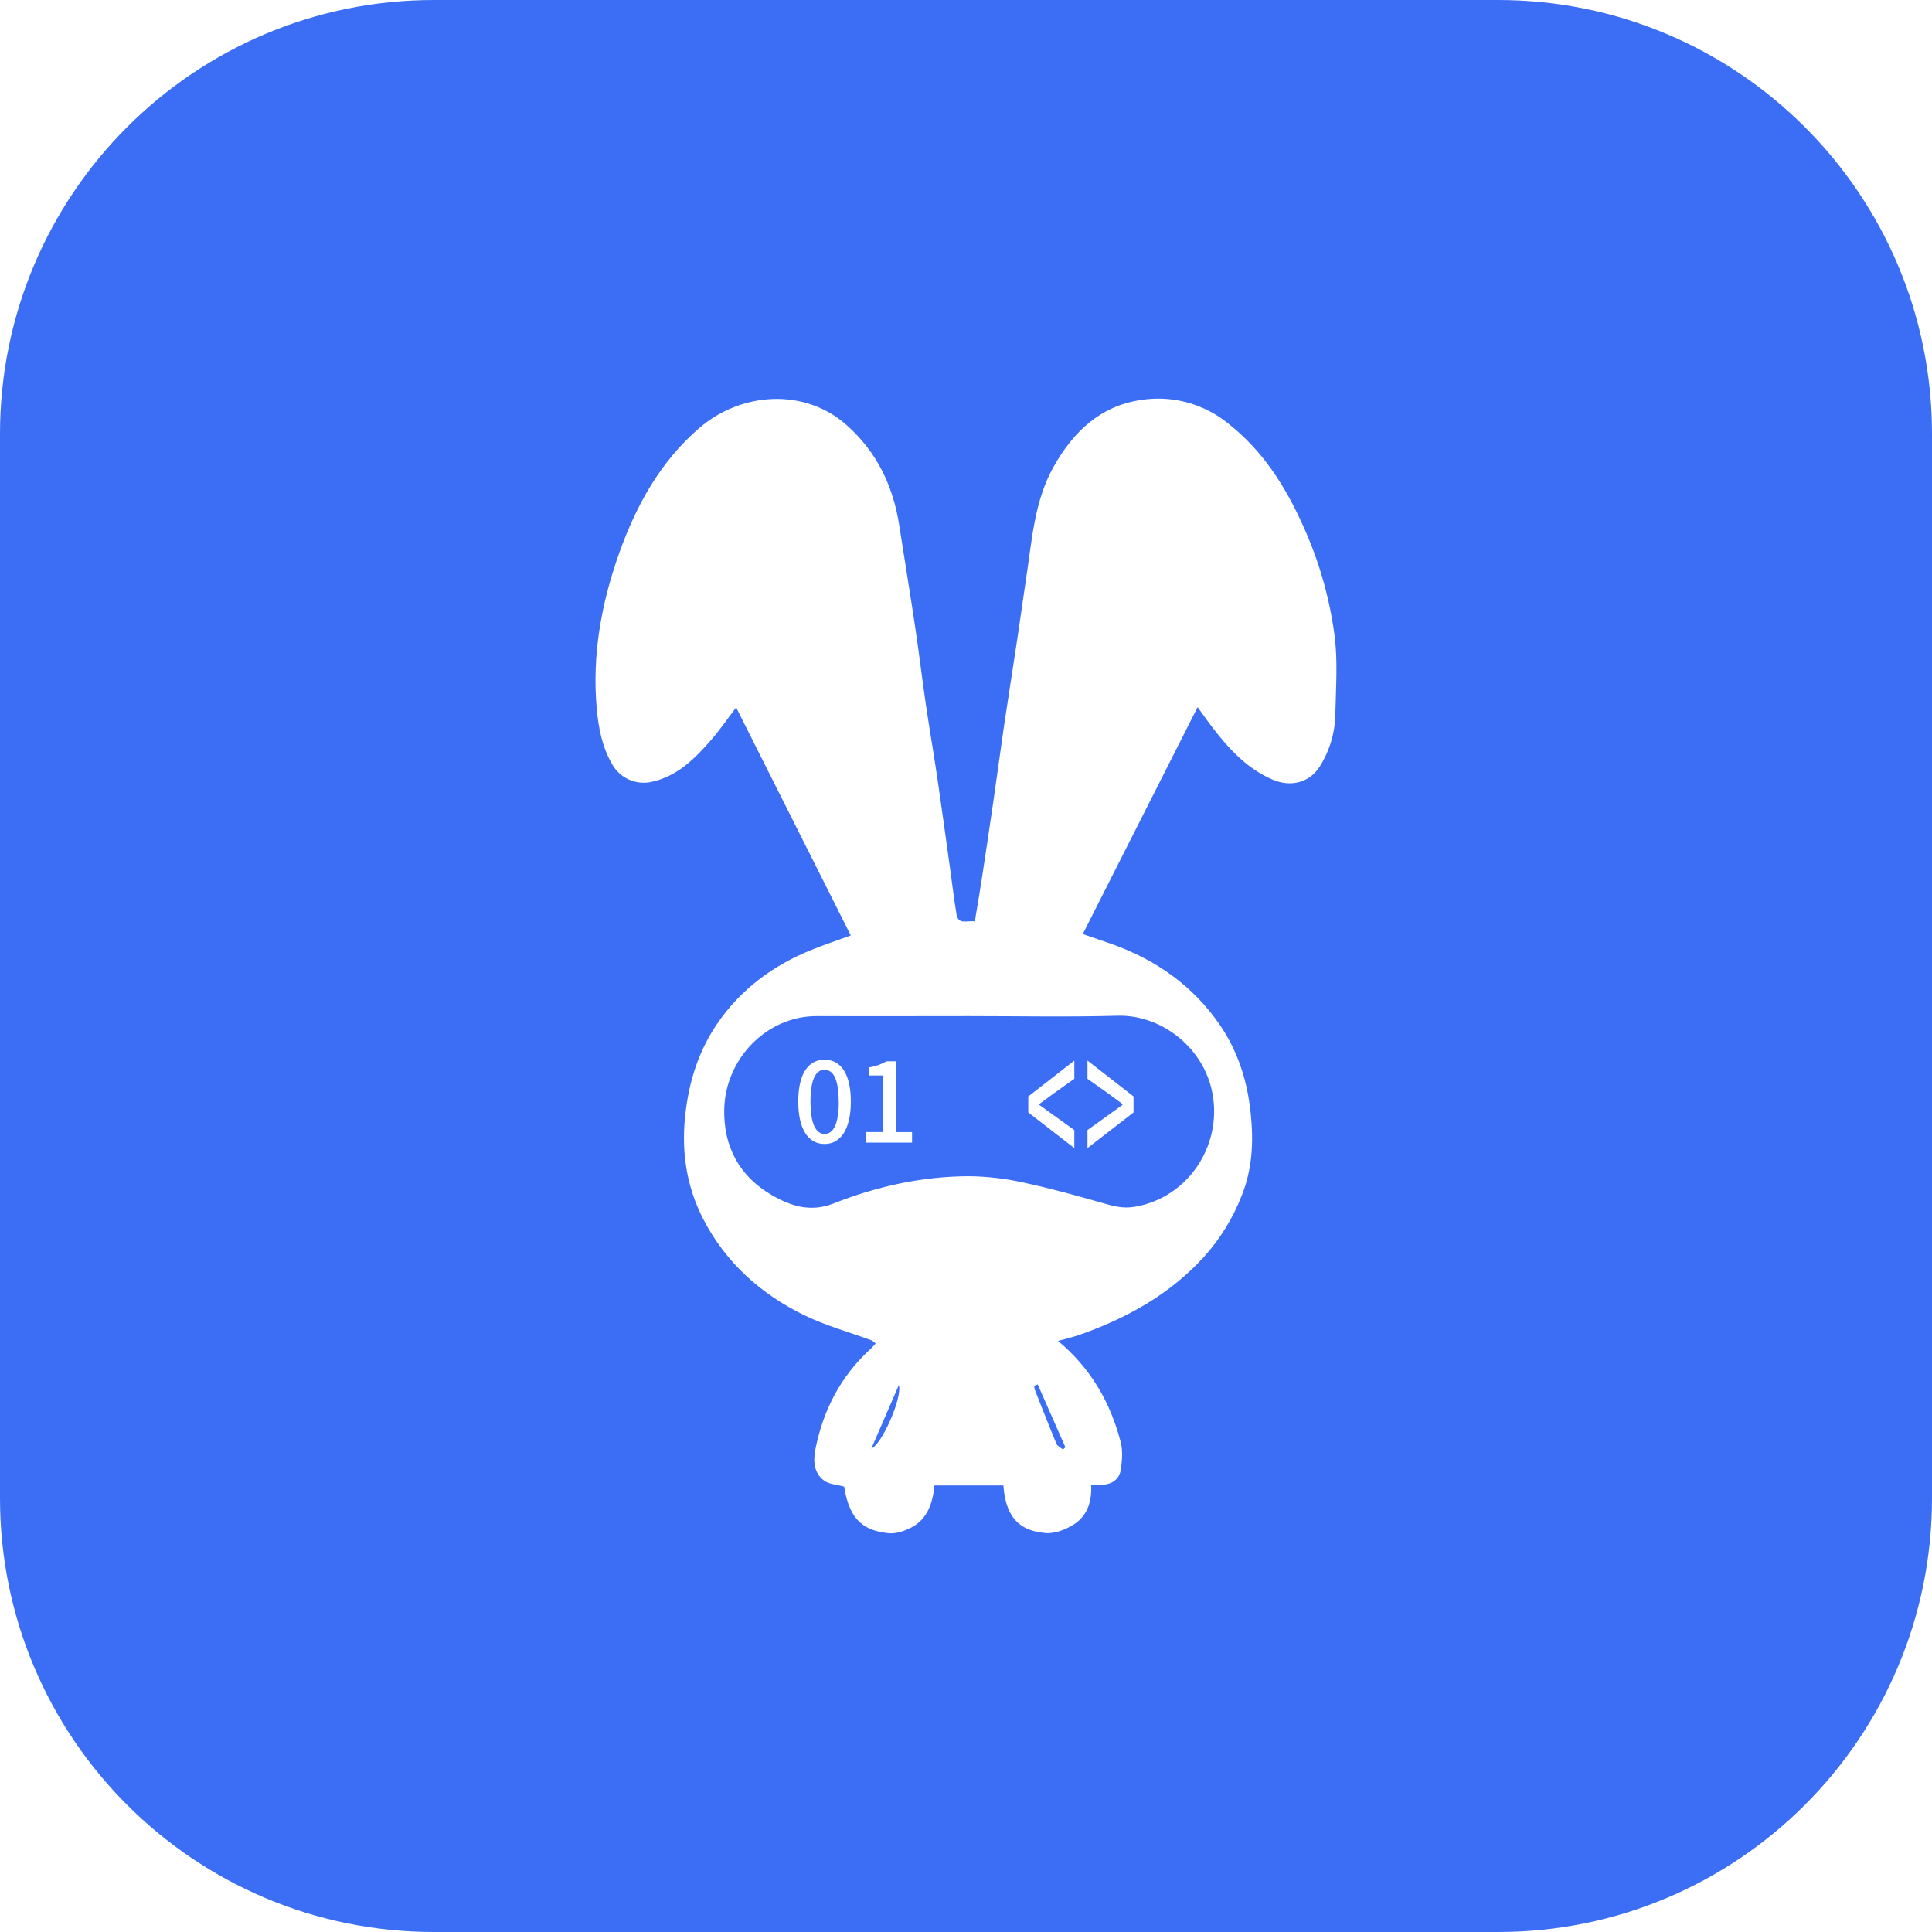
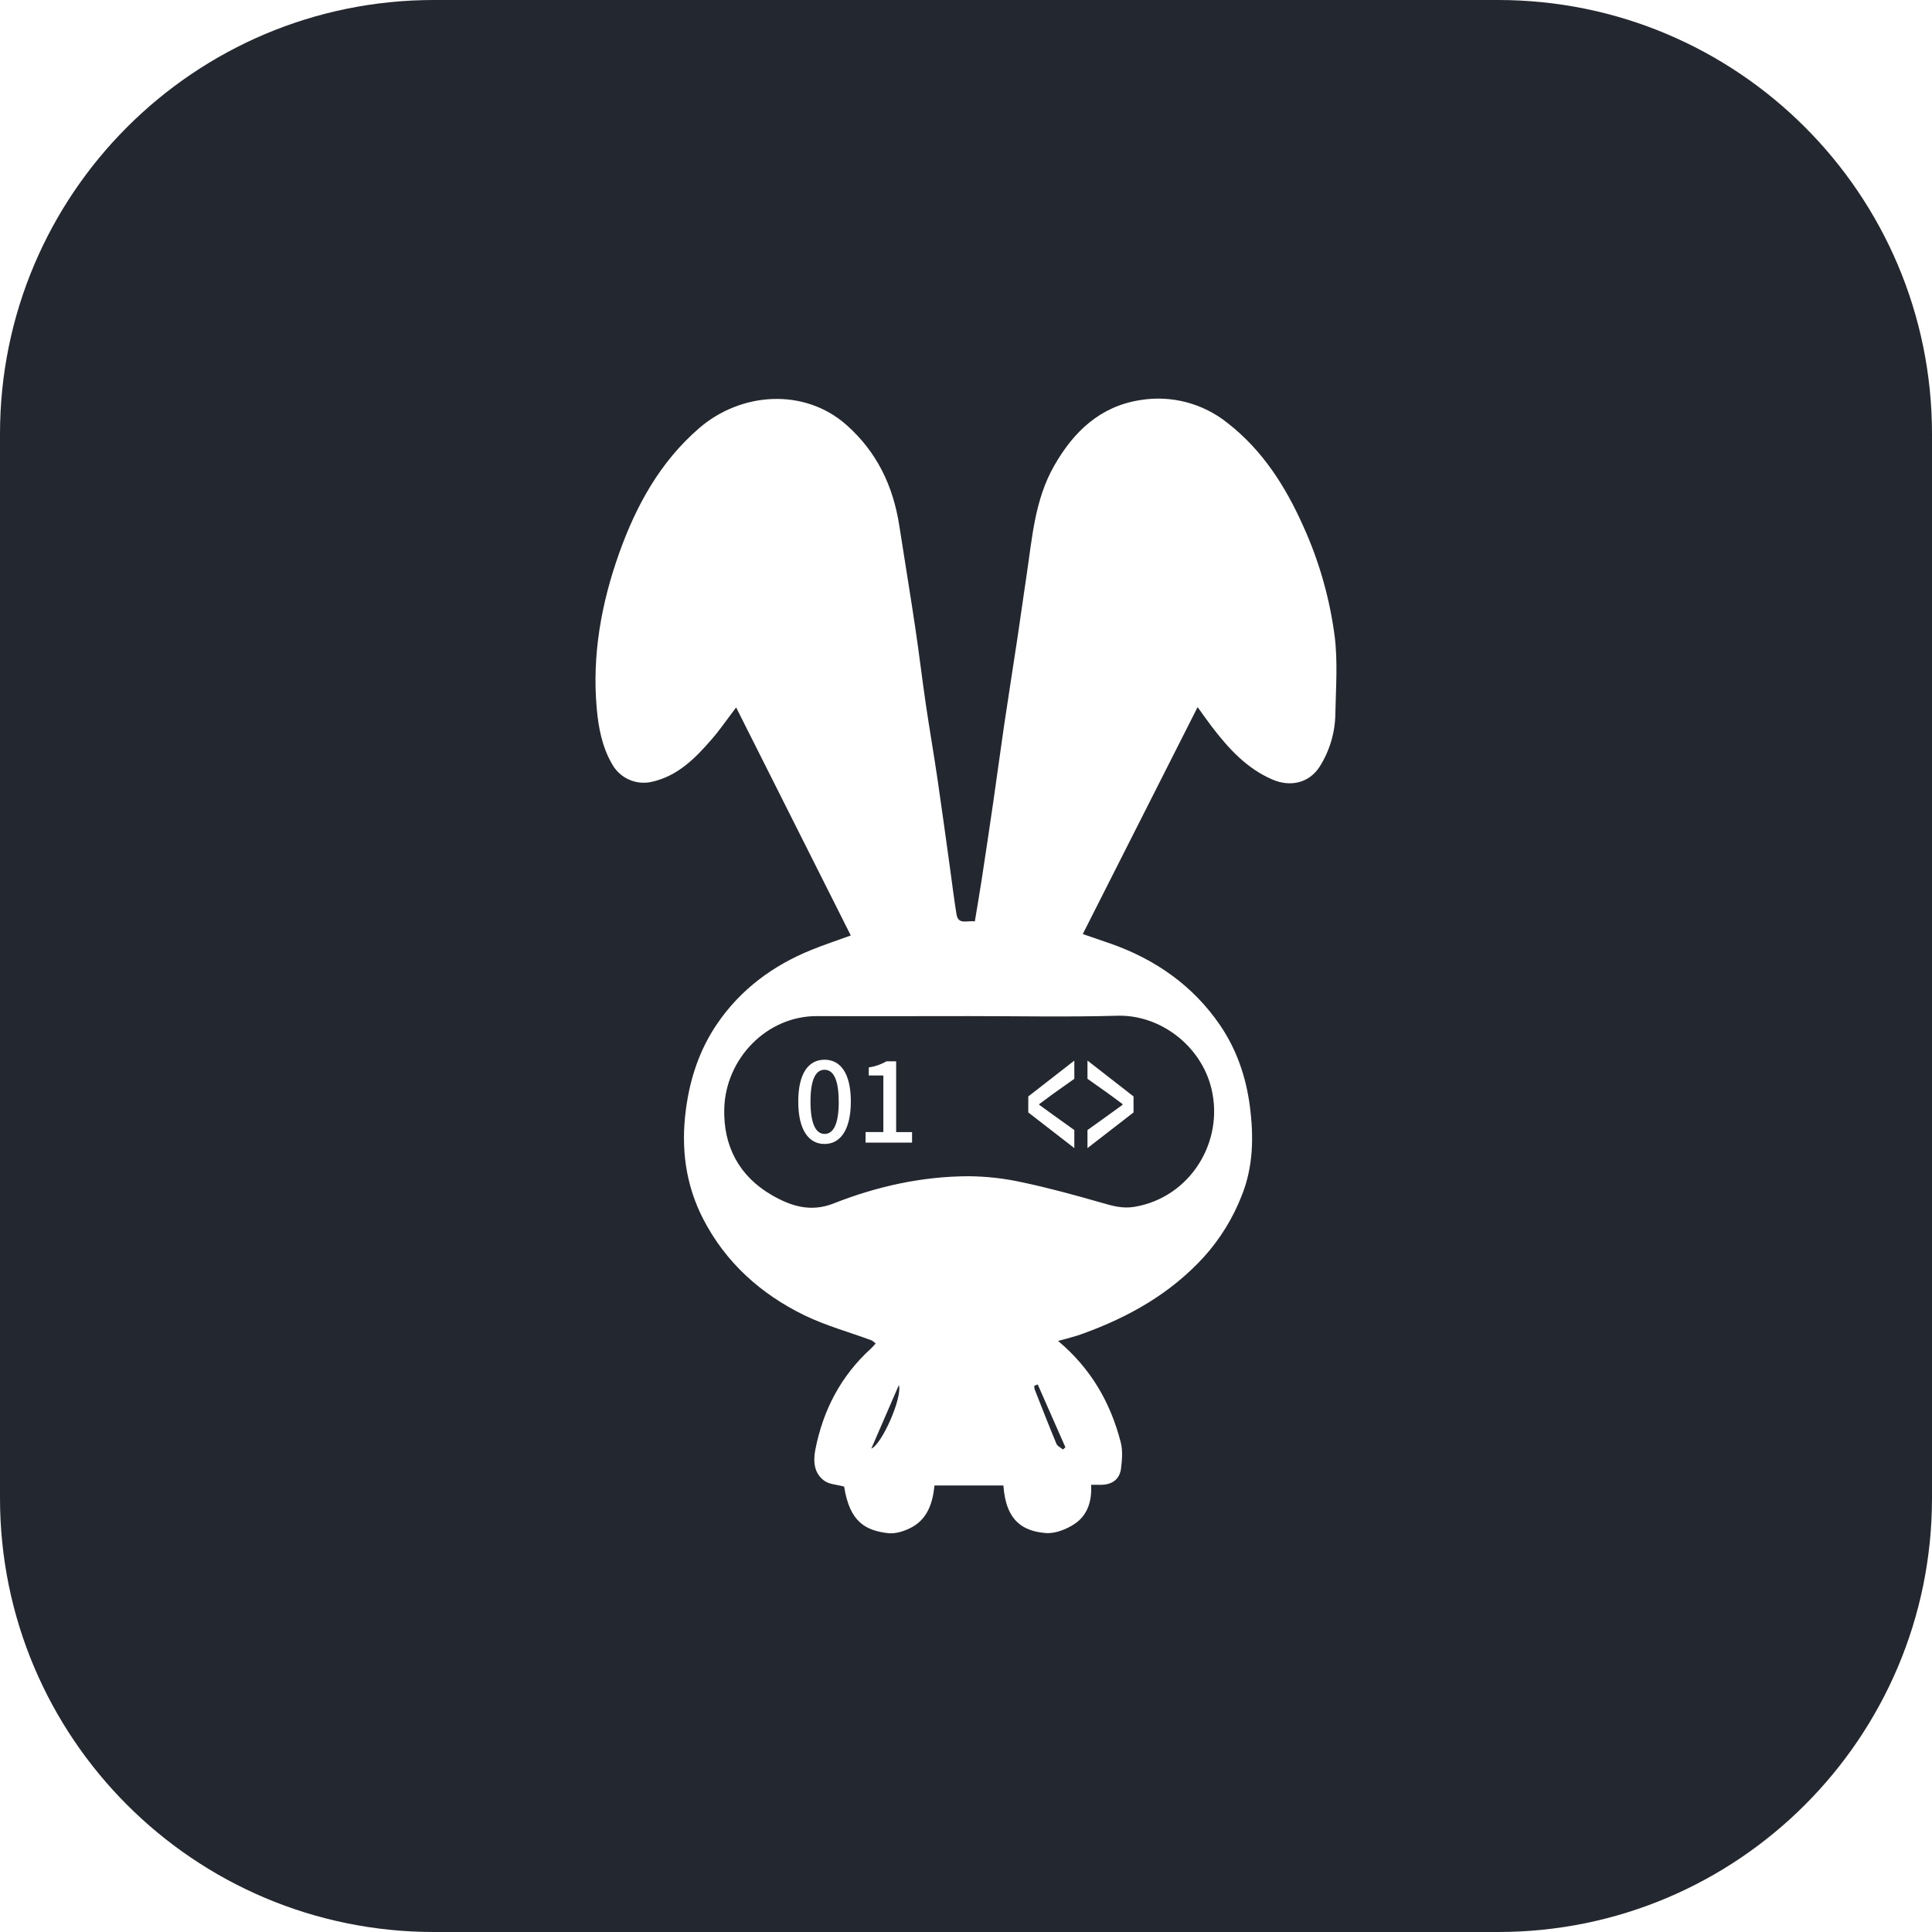
<svg xmlns="http://www.w3.org/2000/svg" width="1024" height="1024" viewBox="0 0 1024 1024">
-   <rect width="1024" height="1024" rx="230" fill="#3b6ef5" />
+   <rect width="1024" height="1024" rx="230" fill="#23272f" />
  <g transform="translate(213.4 211.3) scale(1.0809)" color="#ffffff">
    <g fill="currentColor">
      <path d="M306.79,350v-7.84l22.58-17.58v8.93l-10.29,7.29-6.9,5.1v.37l6.9,5,10.29,7.38v8.84Z" />
      <path d="M335.82,367.48v-8.84l10.29-7.38,6.9-5v-.37l-6.9-5.1-10.29-7.29v-8.93l22.58,17.58V350Z" />
      <path d="M194,344.67c0-13.81,5-20.52,12.89-20.52s12.89,6.77,12.89,20.52-5.09,20.8-12.89,20.8S194,358.54,194,344.67Zm19.82,0c0-11.42-2.87-15.59-6.93-15.59S200,333.25,200,344.67s2.87,15.87,6.93,15.87S213.86,356.21,213.86,344.67Z" />
      <path d="M227,359.62h8.72V331.89h-7.15v-3.95a24.61,24.61,0,0,0,8.67-3H242v34.71h7.8v5.14H227Z" />
      <path d="M321.4,462.05c16.17,13.55,25.71,30.28,30.71,49.63,1.06,4.06.69,8.66.16,12.91-.64,5.23-4.32,7.91-9.63,8-1.48,0-3,0-5.05,0,.5,7.92-1.75,15-8.13,19.19-4,2.67-9.57,4.86-14.19,4.46-10.45-.91-19.44-5.34-20.68-23.32H260.8c-.82,8.05-3.12,15.9-10.7,20.25-3.54,2-8.25,3.61-12.15,3.13-11-1.35-18.73-5.46-21.45-22.82-3.43-1-7.25-1.05-9.79-2.91-5.05-3.71-5.45-9.54-4.32-15.3,3.81-19.43,12.58-36.17,27.34-49.58.72-.65,1.33-1.42,2.22-2.38a9.61,9.61,0,0,0-2-1.55c-11-4.07-22.49-7.2-33-12.32-21.34-10.42-38.56-25.84-49.56-47.19-8.67-16.82-11-34.82-8.48-53.7,2-15.29,6.71-29.4,15.34-42.05,11.56-16.94,27.45-28.64,46.36-36.27,6-2.43,12.21-4.48,19.15-7L163.54,151.4c-4.67,6.14-8.06,11.12-12,15.64-8.15,9.39-16.79,18.18-29.73,20.93a17.74,17.74,0,0,1-19.06-8.71c-4.93-8.46-6.71-17.8-7.56-27.26-2.36-26.25,2.24-51.67,11-76.27,8.33-23.34,20.1-44.77,39.23-61.28,20.65-17.82,51.66-19.76,72.2-1.58,14.89,13.19,22.91,29.91,25.91,49.33,2.58,16.65,5.34,33.28,7.83,50,1.87,12.48,3.34,25,5.17,37.5s4,24.88,5.82,37.35c2.15,14.59,4.11,29.21,6.15,43.81,1,7.31,1.91,14.63,3.08,21.91.87,5.47,5.26,2.94,9,3.58,1.13-6.82,2.29-13.52,3.32-20.24q2.94-19.19,5.73-38.37c1.82-12.49,3.46-25,5.3-37.48,2.13-14.41,4.42-28.79,6.59-43.2,1.51-10,2.86-20.11,4.39-30.15,2.8-18.4,3.94-37.07,13.54-53.95S342.09,3.74,361.68.7a54.21,54.21,0,0,1,42.8,11.22C421.69,25.3,432.91,43,441.71,62.7A190.33,190.33,0,0,1,457,116.28c1.6,12.51.63,25.37.37,38.07a49.69,49.69,0,0,1-7.69,26.07c-5.1,8-14.28,10.22-23.3,6.29-12.56-5.46-21.4-15.18-29.49-25.74-2.19-2.85-4.23-5.8-7.07-9.72L333.51,262.53c5.19,1.78,9.47,3.22,13.72,4.72,22,7.75,40.42,20.65,53.62,40,8.11,11.91,12.74,25.38,14.6,39.79,1.93,14.92,1.69,29.57-4,43.75a98,98,0,0,1-18.48,30c-16.4,18-36.81,29.5-59.36,37.67C329.79,459.91,325.79,460.8,321.4,462.05ZM277.63,302.76c-24.8,0-49.6.11-74.39,0s-44.8,20.94-45.52,45.22c-.56,18.58,7.36,33.38,23.42,42.62,9.08,5.22,18.85,8.55,30.27,4,21.13-8.34,43.27-13.25,66.11-13.32a126.72,126.72,0,0,1,26.37,3c13.07,2.76,26,6.32,38.85,10,5.36,1.54,10.22,3,16.15,2,27.29-4.58,44.11-31.91,37.66-58.15-5.12-20.85-25.05-36.1-46-35.55C326.24,303.26,301.92,302.76,277.63,302.76Zm46.19,212.52,1.17-1.09-13.57-30.81-1.69.65a7.12,7.12,0,0,0,.19,1.75c3.51,8.92,7,17.86,10.67,26.7C321.08,513.66,322.71,514.36,323.82,515.28Zm-94-.44c5.1-2,15.31-24.9,13.52-31.18Z" />
    </g>
  </g>
</svg>
